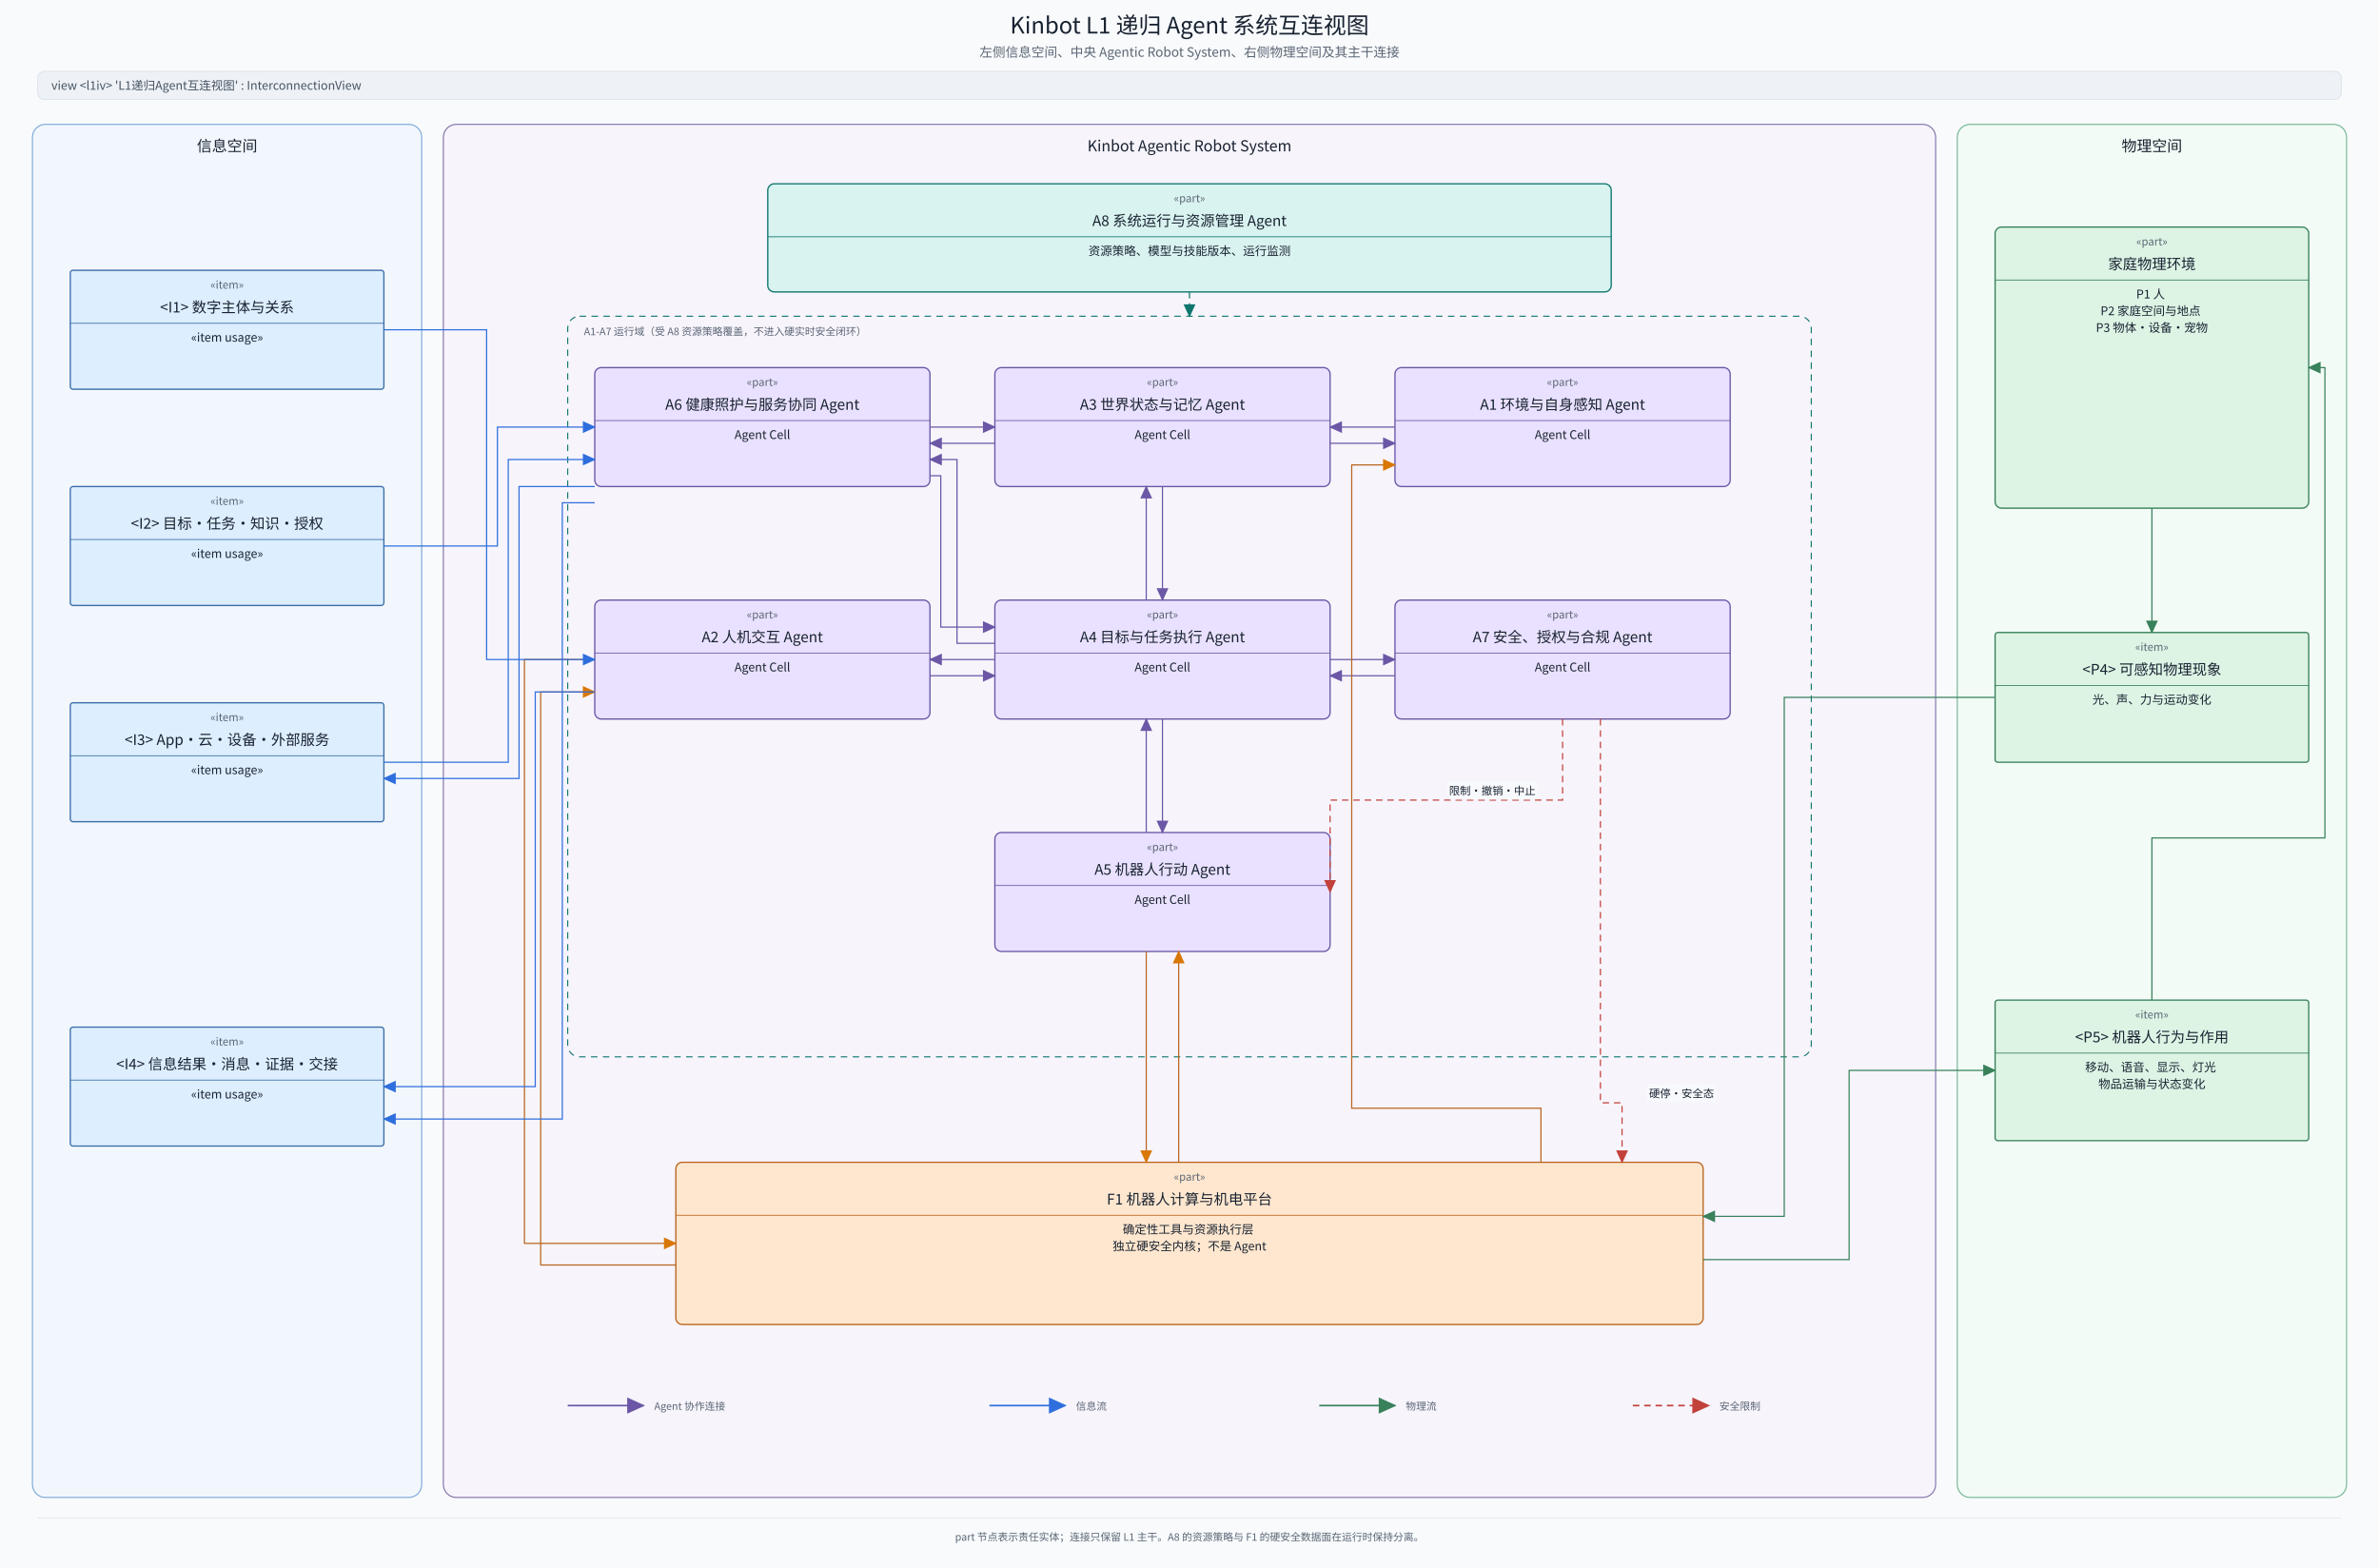
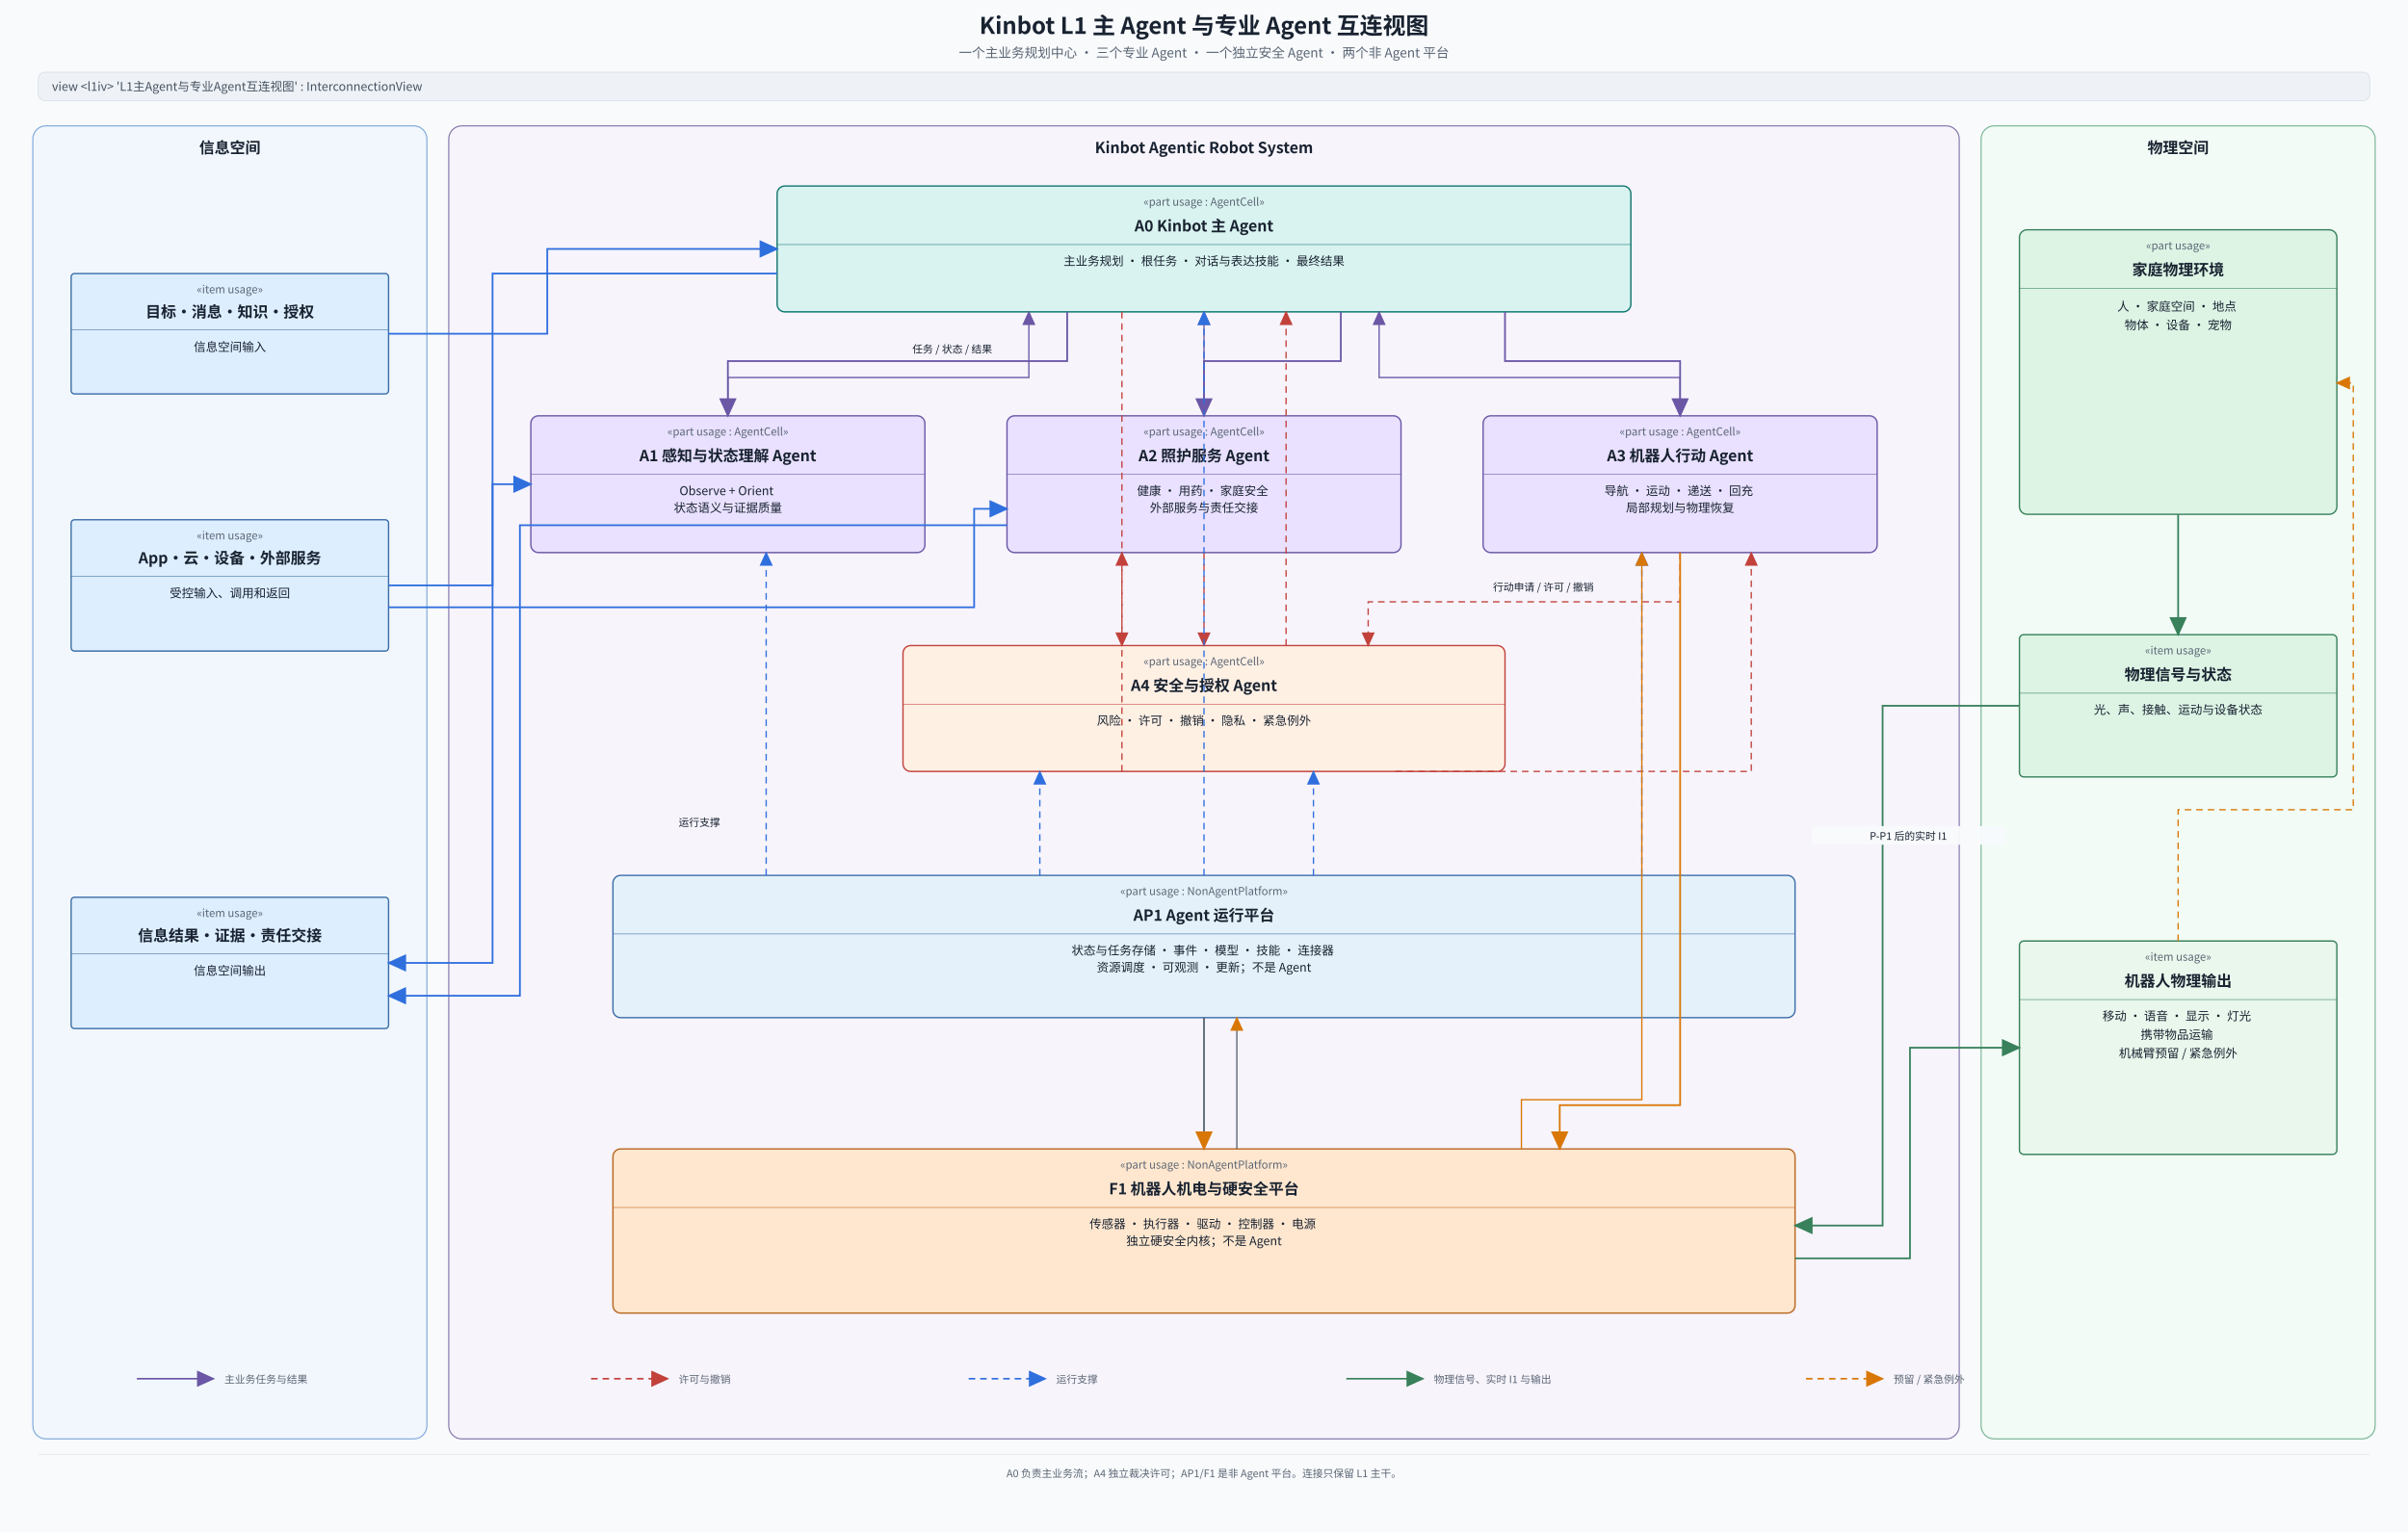
- <svg xmlns="http://www.w3.org/2000/svg" width="4400" height="2900" viewBox="0 0 4400 2900" role="img" aria-labelledby="title desc">
+ <svg xmlns="http://www.w3.org/2000/svg" width="4400" height="2800" viewBox="0 0 4400 2800" role="img" aria-labelledby="title desc">
  <defs>
+     <marker id="arrow-purple" markerWidth="12" markerHeight="12" refX="10" refY="5" orient="auto" markerUnits="strokeWidth">
+       <path d="M0,0 L0,10 L11,5 z" fill="#6B57A5" />
+     </marker>
    <marker id="arrow-blue" markerWidth="12" markerHeight="12" refX="10" refY="5" orient="auto" markerUnits="strokeWidth">
      <path d="M0,0 L0,10 L11,5 z" fill="#2F6FDD" />
    </marker>
-     <marker id="arrow-purple" markerWidth="12" markerHeight="12" refX="10" refY="5" orient="auto" markerUnits="strokeWidth">
-       <path d="M0,0 L0,10 L11,5 z" fill="#6B57A5" />
-     </marker>
    <marker id="arrow-green" markerWidth="12" markerHeight="12" refX="10" refY="5" orient="auto" markerUnits="strokeWidth">
      <path d="M0,0 L0,10 L11,5 z" fill="#38815B" />
    </marker>
    <marker id="arrow-orange" markerWidth="12" markerHeight="12" refX="10" refY="5" orient="auto" markerUnits="strokeWidth">
      <path d="M0,0 L0,10 L11,5 z" fill="#D97706" />
    </marker>
    <marker id="arrow-red" markerWidth="12" markerHeight="12" refX="10" refY="5" orient="auto" markerUnits="strokeWidth">
      <path d="M0,0 L0,10 L11,5 z" fill="#C2413B" />
    </marker>
    <marker id="arrow-teal" markerWidth="12" markerHeight="12" refX="10" refY="5" orient="auto" markerUnits="strokeWidth">
      <path d="M0,0 L0,10 L11,5 z" fill="#0F766E" />
-     </marker>
-     <marker id="arrow-gray" markerWidth="12" markerHeight="12" refX="10" refY="5" orient="auto" markerUnits="strokeWidth">
-       <path d="M0,0 L0,10 L11,5 z" fill="#5A6573" />
    </marker>
  </defs>
  <style>
text{font-family:"Noto Sans CJK SC","PingFang SC","Microsoft YaHei",Arial,sans-serif;fill:#182230}
- .title{font-size:42px;font-weight:500}.subtitle{font-size:24px;fill:#5A6573}
- .view{font-size:22px;fill:#45515F}.zone{font-size:28px;font-weight:500}
- .kind{font-size:20px;fill:#5A6573}.name{font-size:27px;font-weight:500}
- .body{font-size:22px}.small{font-size:19px;fill:#5A6573}.edge{font-size:20px;font-weight:500}
- .node{stroke-width:2.4}.lane{stroke-width:2}.flow{fill:none;stroke-width:3.4}
- .thin{fill:none;stroke-width:2.2}.dash{stroke-dasharray:12 9}
- .lifeline{stroke:#98A3AF;stroke-width:2.2;stroke-dasharray:9 9}
- .activation{fill:#E9E1FF;stroke:#6B57A5;stroke-width:2}
+ .title{font-size:42px;font-weight:600}.subtitle{font-size:24px;fill:#5A6573}.view{font-size:22px;fill:#45515F}
+ .zone{font-size:28px;font-weight:600}.kind{font-size:20px;fill:#5A6573}.name{font-size:28px;font-weight:600}
+ .body{font-size:22px}.small{font-size:19px;fill:#5A6573}.edge{font-size:19px;font-weight:500}
+ .node{stroke-width:2.5}.lane{stroke-width:2}.flow{fill:none;stroke-width:3.2}.thin{fill:none;stroke-width:2.4}.dash{stroke-dasharray:12 9}
</style>
-   <rect width="4400" height="2900" fill="#F8FAFC" />
-   <text class="title" x="2200.0" y="62" text-anchor="middle">Kinbot L1 递归 Agent 系统互连视图</text>
-   <text class="subtitle" x="2200.0" y="105" text-anchor="middle">左侧信息空间、中央 Agentic Robot System、右侧物理空间及其主干连接</text>
+   <rect width="4400" height="2800" fill="#F8FAFC" />
+   <text id="titleText" class="title" x="2200" y="62" text-anchor="middle">Kinbot L1 主 Agent 与专业 Agent 互连视图</text>
+   <text class="subtitle" x="2200" y="105" text-anchor="middle">一个主业务规划中心 · 三个专业 Agent · 一个独立安全 Agent · 两个非 Agent 平台</text>
  <rect x="70" y="132" width="4260" height="52" rx="12" fill="#EEF2F7" stroke="#CBD4DE" />
-   <text class="view" x="95" y="166">view &lt;l1iv&gt; 'L1递归Agent互连视图' : InterconnectionView</text>
-   <rect class="lane" x="60" y="230" width="720" height="2540" rx="24" fill="#F2F7FD" stroke="#7AA7D9" />
-   <rect class="lane" x="820" y="230" width="2760" height="2540" rx="24" fill="#F7F4FC" stroke="#8070A5" />
-   <rect class="lane" x="3620" y="230" width="720" height="2540" rx="24" fill="#F2FBF5" stroke="#73B391" />
+   <text class="view" x="95" y="166">view &lt;l1iv&gt; 'L1主Agent与专业Agent互连视图' : InterconnectionView</text>
+   <rect class="lane" x="60" y="230" width="720" height="2400" rx="24" fill="#F2F7FD" stroke="#7AA7D9" />
+   <rect class="lane" x="820" y="230" width="2760" height="2400" rx="24" fill="#F7F4FC" stroke="#8070A5" />
+   <rect class="lane" x="3620" y="230" width="720" height="2400" rx="24" fill="#F2FBF5" stroke="#73B391" />
  <text class="zone" x="420" y="280" text-anchor="middle" fill="#315F93">信息空间</text>
  <text class="zone" x="2200" y="280" text-anchor="middle" fill="#6B57A5">Kinbot Agentic Robot System</text>
  <text class="zone" x="3980" y="280" text-anchor="middle" fill="#38815B">物理空间</text>
-   <g class="item-node">
-     <rect class="node" x="130" y="500" width="580" height="220" rx="5" fill="#DDEEFF" stroke="#3B6EA8" />
-     <text class="kind" x="420.0" y="534" text-anchor="middle">«item»</text>
-     <text class="name" x="420.0" y="578" text-anchor="middle">&lt;I1&gt; 数字主体与关系</text>
-     <line x1="130" y1="598" x2="710" y2="598" stroke="#3B6EA8" stroke-width="1.5" />
-     <text class="body" x="420.0" y="632" text-anchor="middle">
-       <tspan x="420.0" dy="0">«item usage»</tspan>
-     </text>
-   </g>
-   <g class="item-node">
-     <rect class="node" x="130" y="900" width="580" height="220" rx="5" fill="#DDEEFF" stroke="#3B6EA8" />
-     <text class="kind" x="420.0" y="934" text-anchor="middle">«item»</text>
-     <text class="name" x="420.0" y="978" text-anchor="middle">&lt;I2&gt; 目标·任务·知识·授权</text>
-     <line x1="130" y1="998" x2="710" y2="998" stroke="#3B6EA8" stroke-width="1.5" />
-     <text class="body" x="420.0" y="1032" text-anchor="middle">
-       <tspan x="420.0" dy="0">«item usage»</tspan>
-     </text>
-   </g>
-   <g class="item-node">
-     <rect class="node" x="130" y="1300" width="580" height="220" rx="5" fill="#DDEEFF" stroke="#3B6EA8" />
-     <text class="kind" x="420.0" y="1334" text-anchor="middle">«item»</text>
-     <text class="name" x="420.0" y="1378" text-anchor="middle">&lt;I3&gt; App·云·设备·外部服务</text>
-     <line x1="130" y1="1398" x2="710" y2="1398" stroke="#3B6EA8" stroke-width="1.5" />
-     <text class="body" x="420.0" y="1432" text-anchor="middle">
-       <tspan x="420.0" dy="0">«item usage»</tspan>
-     </text>
-   </g>
-   <g class="item-node">
-     <rect class="node" x="130" y="1900" width="580" height="220" rx="5" fill="#DDEEFF" stroke="#3B6EA8" />
-     <text class="kind" x="420.0" y="1934" text-anchor="middle">«item»</text>
-     <text class="name" x="420.0" y="1978" text-anchor="middle">&lt;I4&gt; 信息结果·消息·证据·交接</text>
-     <line x1="130" y1="1998" x2="710" y2="1998" stroke="#3B6EA8" stroke-width="1.5" />
-     <text class="body" x="420.0" y="2032" text-anchor="middle">
-       <tspan x="420.0" dy="0">«item usage»</tspan>
-     </text>
-   </g>
-   <g class="part-node">
-     <rect class="node" x="1420" y="340" width="1560" height="200" rx="12" fill="#D9F3F0" stroke="#0F766E" />
-     <text class="kind" x="2200.0" y="374" text-anchor="middle">«part»</text>
-     <text class="name" x="2200.0" y="418" text-anchor="middle">A8 系统运行与资源管理 Agent</text>
-     <line x1="1420" y1="438" x2="2980" y2="438" stroke="#0F766E" stroke-width="1.5" />
-     <text class="body" x="2200.0" y="472" text-anchor="middle">
-       <tspan x="2200.0" dy="0">资源策略、模型与技能版本、运行监测</tspan>
-     </text>
-   </g>
-   <rect x="1050" y="585" width="2300" height="1370" rx="22" fill="none" stroke="#0F766E" stroke-width="2" stroke-dasharray="12 10" />
-   <text class="small" x="1080" y="620" fill="#0F766E">A1-A7 运行域（受 A8 资源策略覆盖，不进入硬实时安全闭环）</text>
-   <g class="part-node">
-     <rect class="node" x="1100" y="680" width="620" height="220" rx="12" fill="#E9E1FF" stroke="#6B57A5" />
-     <text class="kind" x="1410.0" y="714" text-anchor="middle">«part»</text>
-     <text class="name" x="1410.0" y="758" text-anchor="middle">A6 健康照护与服务协同 Agent</text>
-     <line x1="1100" y1="778" x2="1720" y2="778" stroke="#6B57A5" stroke-width="1.5" />
-     <text class="body" x="1410.0" y="812" text-anchor="middle">
-       <tspan x="1410.0" dy="0">Agent Cell</tspan>
-     </text>
-   </g>
-   <g class="part-node">
-     <rect class="node" x="1840" y="680" width="620" height="220" rx="12" fill="#E9E1FF" stroke="#6B57A5" />
-     <text class="kind" x="2150.0" y="714" text-anchor="middle">«part»</text>
-     <text class="name" x="2150.0" y="758" text-anchor="middle">A3 世界状态与记忆 Agent</text>
-     <line x1="1840" y1="778" x2="2460" y2="778" stroke="#6B57A5" stroke-width="1.5" />
-     <text class="body" x="2150.0" y="812" text-anchor="middle">
-       <tspan x="2150.0" dy="0">Agent Cell</tspan>
-     </text>
-   </g>
-   <g class="part-node">
-     <rect class="node" x="2580" y="680" width="620" height="220" rx="12" fill="#E9E1FF" stroke="#6B57A5" />
-     <text class="kind" x="2890.0" y="714" text-anchor="middle">«part»</text>
-     <text class="name" x="2890.0" y="758" text-anchor="middle">A1 环境与自身感知 Agent</text>
-     <line x1="2580" y1="778" x2="3200" y2="778" stroke="#6B57A5" stroke-width="1.5" />
-     <text class="body" x="2890.0" y="812" text-anchor="middle">
-       <tspan x="2890.0" dy="0">Agent Cell</tspan>
-     </text>
-   </g>
-   <g class="part-node">
-     <rect class="node" x="1100" y="1110" width="620" height="220" rx="12" fill="#E9E1FF" stroke="#6B57A5" />
-     <text class="kind" x="1410.0" y="1144" text-anchor="middle">«part»</text>
-     <text class="name" x="1410.0" y="1188" text-anchor="middle">A2 人机交互 Agent</text>
-     <line x1="1100" y1="1208" x2="1720" y2="1208" stroke="#6B57A5" stroke-width="1.5" />
-     <text class="body" x="1410.0" y="1242" text-anchor="middle">
-       <tspan x="1410.0" dy="0">Agent Cell</tspan>
-     </text>
-   </g>
-   <g class="part-node">
-     <rect class="node" x="1840" y="1110" width="620" height="220" rx="12" fill="#E9E1FF" stroke="#6B57A5" />
-     <text class="kind" x="2150.0" y="1144" text-anchor="middle">«part»</text>
-     <text class="name" x="2150.0" y="1188" text-anchor="middle">A4 目标与任务执行 Agent</text>
-     <line x1="1840" y1="1208" x2="2460" y2="1208" stroke="#6B57A5" stroke-width="1.5" />
-     <text class="body" x="2150.0" y="1242" text-anchor="middle">
-       <tspan x="2150.0" dy="0">Agent Cell</tspan>
-     </text>
-   </g>
-   <g class="part-node">
-     <rect class="node" x="2580" y="1110" width="620" height="220" rx="12" fill="#E9E1FF" stroke="#6B57A5" />
-     <text class="kind" x="2890.0" y="1144" text-anchor="middle">«part»</text>
-     <text class="name" x="2890.0" y="1188" text-anchor="middle">A7 安全、授权与合规 Agent</text>
-     <line x1="2580" y1="1208" x2="3200" y2="1208" stroke="#6B57A5" stroke-width="1.5" />
-     <text class="body" x="2890.0" y="1242" text-anchor="middle">
-       <tspan x="2890.0" dy="0">Agent Cell</tspan>
-     </text>
-   </g>
-   <g class="part-node">
-     <rect class="node" x="1840" y="1540" width="620" height="220" rx="12" fill="#E9E1FF" stroke="#6B57A5" />
-     <text class="kind" x="2150.0" y="1574" text-anchor="middle">«part»</text>
-     <text class="name" x="2150.0" y="1618" text-anchor="middle">A5 机器人行动 Agent</text>
-     <line x1="1840" y1="1638" x2="2460" y2="1638" stroke="#6B57A5" stroke-width="1.5" />
-     <text class="body" x="2150.0" y="1672" text-anchor="middle">
-       <tspan x="2150.0" dy="0">Agent Cell</tspan>
-     </text>
-   </g>
-   <g class="part-node">
-     <rect class="node" x="1250" y="2150" width="1900" height="300" rx="12" fill="#FFE7CF" stroke="#B8661E" />
-     <text class="kind" x="2200.0" y="2184" text-anchor="middle">«part»</text>
-     <text class="name" x="2200.0" y="2228" text-anchor="middle">F1 机器人计算与机电平台</text>
-     <line x1="1250" y1="2248" x2="3150" y2="2248" stroke="#B8661E" stroke-width="1.5" />
-     <text class="body" x="2200.0" y="2282" text-anchor="middle">
-       <tspan x="2200.0" dy="0">确定性工具与资源执行层</tspan>
-       <tspan x="2200.0" dy="31">独立硬安全内核；不是 Agent</tspan>
-     </text>
-   </g>
-   <path class="thin" d="M1720 790 H1840" stroke="#6B57A5" marker-end="url(#arrow-purple)" />
-   <path class="thin" d="M2580 790 H2460" stroke="#6B57A5" marker-end="url(#arrow-purple)" />
-   <path class="thin" d="M2150 900 V1110" stroke="#6B57A5" marker-end="url(#arrow-purple)" />
-   <path class="thin" d="M1840 1220 H1720" stroke="#6B57A5" marker-end="url(#arrow-purple)" />
-   <path class="thin" d="M2460 1220 H2580" stroke="#6B57A5" marker-end="url(#arrow-purple)" />
-   <path class="thin" d="M2150 1330 V1540" stroke="#6B57A5" marker-end="url(#arrow-purple)" />
-   <path class="thin" d="M1840 1190 H1770 V850 H1720" stroke="#6B57A5" marker-end="url(#arrow-purple)" />
-   <path class="thin" d="M1840 820 H1720" stroke="#6B57A5" marker-end="url(#arrow-purple)" />
-   <path class="thin" d="M2460 820 H2580" stroke="#6B57A5" marker-end="url(#arrow-purple)" />
-   <path class="thin" d="M2120 1110 V900" stroke="#6B57A5" marker-end="url(#arrow-purple)" />
-   <path class="thin" d="M1720 1250 H1840" stroke="#6B57A5" marker-end="url(#arrow-purple)" />
-   <path class="thin" d="M2580 1250 H2460" stroke="#6B57A5" marker-end="url(#arrow-purple)" />
-   <path class="thin" d="M2120 1540 V1330" stroke="#6B57A5" marker-end="url(#arrow-purple)" />
-   <path class="thin" d="M1720 880 H1740 V1160 H1840" stroke="#6B57A5" marker-end="url(#arrow-purple)" />
-   <path class="thin" d="M2120 1760 V2150" stroke="#B8661E" marker-end="url(#arrow-orange)" />
-   <path class="thin" d="M2180 2150 V1760" stroke="#B8661E" marker-end="url(#arrow-orange)" />
-   <path class="thin" d="M1100 1220 H970 V2300 H1250" stroke="#B8661E" marker-end="url(#arrow-orange)" />
-   <path class="thin" d="M1250 2340 H1000 V1280 H1100" stroke="#B8661E" marker-end="url(#arrow-orange)" />
-   <path class="thin dash" d="M2890 1330 V1480 H2460 V1650" stroke="#C2413B" marker-end="url(#arrow-red)" />
-   <rect x="2676.0" y="1445" width="168" height="34" rx="8" fill="#F8FAFC" opacity="0.94" />
-   <text class="edge" x="2760" y="1470" text-anchor="middle" fill="#C2413B">限制·撤销·中止</text>
-   <path class="thin dash" d="M2960 1330 V2040 H3000 V2150" stroke="#C2413B" marker-end="url(#arrow-red)" />
-   <rect x="3045.0" y="2005" width="130" height="34" rx="8" fill="#F8FAFC" opacity="0.94" />
-   <text class="edge" x="3110" y="2030" text-anchor="middle" fill="#C2413B">硬停·安全态</text>
-   <path class="thin dash" d="M2200 540 V585" stroke="#0F766E" marker-end="url(#arrow-teal)" />
-   <path class="thin" d="M710 610 H900 V1220 H1100" stroke="#2F6FDD" marker-end="url(#arrow-blue)" />
-   <path class="thin" d="M710 1010 H920 V790 H1100" stroke="#2F6FDD" marker-end="url(#arrow-blue)" />
-   <path class="thin" d="M710 1410 H940 V850 H1100" stroke="#2F6FDD" marker-end="url(#arrow-blue)" />
-   <path class="thin" d="M1100 900 H960 V1440 H710" stroke="#2F6FDD" marker-end="url(#arrow-blue)" />
-   <path class="thin" d="M1100 1280 H990 V2010 H710" stroke="#2F6FDD" marker-end="url(#arrow-blue)" />
-   <path class="thin" d="M1100 930 H1040 V2070 H710" stroke="#2F6FDD" marker-end="url(#arrow-blue)" />
-   <g class="part-node">
-     <rect class="node" x="3690" y="420" width="580" height="520" rx="12" fill="#DDF4E5" stroke="#38815B" />
-     <text class="kind" x="3980.0" y="454" text-anchor="middle">«part»</text>
-     <text class="name" x="3980.0" y="498" text-anchor="middle">家庭物理环境</text>
-     <line x1="3690" y1="518" x2="4270" y2="518" stroke="#38815B" stroke-width="1.5" />
-     <text class="body" x="3980.0" y="552" text-anchor="middle">
-       <tspan x="3980.0" dy="0">P1 人</tspan>
-       <tspan x="3980.0" dy="31">P2 家庭空间与地点</tspan>
-       <tspan x="3980.0" dy="31">P3 物体·设备·宠物</tspan>
-     </text>
-   </g>
-   <g class="item-node">
-     <rect class="node" x="3690" y="1170" width="580" height="240" rx="5" fill="#DDF4E5" stroke="#38815B" />
-     <text class="kind" x="3980.0" y="1204" text-anchor="middle">«item»</text>
-     <text class="name" x="3980.0" y="1248" text-anchor="middle">&lt;P4&gt; 可感知物理现象</text>
-     <line x1="3690" y1="1268" x2="4270" y2="1268" stroke="#38815B" stroke-width="1.5" />
-     <text class="body" x="3980.0" y="1302" text-anchor="middle">
-       <tspan x="3980.0" dy="0">光、声、力与运动变化</tspan>
-     </text>
-   </g>
-   <g class="item-node">
-     <rect class="node" x="3690" y="1850" width="580" height="260" rx="5" fill="#DDF4E5" stroke="#38815B" />
-     <text class="kind" x="3980.0" y="1884" text-anchor="middle">«item»</text>
-     <text class="name" x="3980.0" y="1928" text-anchor="middle">&lt;P5&gt; 机器人行为与作用</text>
-     <line x1="3690" y1="1948" x2="4270" y2="1948" stroke="#38815B" stroke-width="1.5" />
-     <text class="body" x="3980.0" y="1982" text-anchor="middle">
-       <tspan x="3980.0" dy="0">移动、语音、显示、灯光</tspan>
-       <tspan x="3980.0" dy="31">物品运输与状态变化</tspan>
-     </text>
-   </g>
-   <path class="thin" d="M3980 940 V1170" stroke="#38815B" marker-end="url(#arrow-green)" />
-   <path class="thin" d="M3690 1290 H3300 V2250 H3150" stroke="#38815B" marker-end="url(#arrow-green)" />
-   <path class="thin" d="M3150 2330 H3420 V1980 H3690" stroke="#38815B" marker-end="url(#arrow-green)" />
-   <path class="thin" d="M3980 1850 V1550 H4300 V680 H4270" stroke="#38815B" marker-end="url(#arrow-green)" />
-   <path class="thin" d="M2850 2150 V2050 H2500 V860 H2580" stroke="#B8661E" marker-end="url(#arrow-orange)" />
-   <line x1="1050" y1="2600" x2="1190" y2="2600" stroke="#6B57A5" stroke-width="3" marker-end="url(#arrow-purple)" />
-   <text class="small" x="1210" y="2608">Agent 协作连接</text>
-   <line x1="1830" y1="2600" x2="1970" y2="2600" stroke="#2F6FDD" stroke-width="3" marker-end="url(#arrow-blue)" />
-   <text class="small" x="1990" y="2608">信息流</text>
-   <line x1="2440" y1="2600" x2="2580" y2="2600" stroke="#38815B" stroke-width="3" marker-end="url(#arrow-green)" />
-   <text class="small" x="2600" y="2608">物理流</text>
-   <line x1="3020" y1="2600" x2="3160" y2="2600" stroke="#C2413B" stroke-width="3" stroke-dasharray="12 9" marker-end="url(#arrow-red)" />
-   <text class="small" x="3180" y="2608">安全限制</text>
-   <line x1="70" y1="2808" x2="4330" y2="2808" stroke="#D7DEE6" />
-   <text class="small" x="2200.0" y="2850" text-anchor="middle">part 节点表示责任实体；连接只保留 L1 主干。A8 的资源策略与 F1 的硬安全数据面在运行时保持分离。</text>
+   <g>
+     <rect class="node" x="130" y="500" width="580" height="220" rx="6" fill="#DDEEFF" stroke="#3B6EA8" />
+     <text class="kind" x="420" y="536" text-anchor="middle">«item usage»</text>
+     <text class="name" x="420" y="580" text-anchor="middle">目标·消息·知识·授权</text>
+     <line x1="130" y1="603" x2="710" y2="603" stroke="#3B6EA8" />
+     <text class="body" x="420" y="642" text-anchor="middle">信息空间输入</text>
+   </g>
+   <g>
+     <rect class="node" x="130" y="950" width="580" height="240" rx="6" fill="#DDEEFF" stroke="#3B6EA8" />
+     <text class="kind" x="420" y="986" text-anchor="middle">«item usage»</text>
+     <text class="name" x="420" y="1030" text-anchor="middle">App·云·设备·外部服务</text>
+     <line x1="130" y1="1053" x2="710" y2="1053" stroke="#3B6EA8" />
+     <text class="body" x="420" y="1092" text-anchor="middle">
+       <tspan x="420">受控输入、调用和返回</tspan>
+     </text>
+   </g>
+   <g>
+     <rect class="node" x="130" y="1640" width="580" height="240" rx="6" fill="#DDEEFF" stroke="#3B6EA8" />
+     <text class="kind" x="420" y="1676" text-anchor="middle">«item usage»</text>
+     <text class="name" x="420" y="1720" text-anchor="middle">信息结果·证据·责任交接</text>
+     <line x1="130" y1="1743" x2="710" y2="1743" stroke="#3B6EA8" />
+     <text class="body" x="420" y="1782" text-anchor="middle">信息空间输出</text>
+   </g>
+   <g>
+     <rect class="node" x="1420" y="340" width="1560" height="230" rx="14" fill="#D9F3F0" stroke="#0F766E" />
+     <text class="kind" x="2200" y="376" text-anchor="middle">«part usage : AgentCell»</text>
+     <text class="name" x="2200" y="423" text-anchor="middle">A0 Kinbot 主 Agent</text>
+     <line x1="1420" y1="447" x2="2980" y2="447" stroke="#0F766E" />
+     <text class="body" x="2200" y="485" text-anchor="middle">
+       <tspan x="2200">主业务规划 · 根任务 · 对话与表达技能 · 最终结果</tspan>
+     </text>
+   </g>
+   <g>
+     <rect class="node" x="970" y="760" width="720" height="250" rx="14" fill="#E9E1FF" stroke="#6B57A5" />
+     <text class="kind" x="1330" y="796" text-anchor="middle">«part usage : AgentCell»</text>
+     <text class="name" x="1330" y="843" text-anchor="middle">A1 感知与状态理解 Agent</text>
+     <line x1="970" y1="867" x2="1690" y2="867" stroke="#6B57A5" />
+     <text class="body" x="1330" y="905" text-anchor="middle">
+       <tspan x="1330">Observe + Orient</tspan>
+       <tspan x="1330" dy="31">状态语义与证据质量</tspan>
+     </text>
+   </g>
+   <g>
+     <rect class="node" x="1840" y="760" width="720" height="250" rx="14" fill="#E9E1FF" stroke="#6B57A5" />
+     <text class="kind" x="2200" y="796" text-anchor="middle">«part usage : AgentCell»</text>
+     <text class="name" x="2200" y="843" text-anchor="middle">A2 照护服务 Agent</text>
+     <line x1="1840" y1="867" x2="2560" y2="867" stroke="#6B57A5" />
+     <text class="body" x="2200" y="905" text-anchor="middle">
+       <tspan x="2200">健康 · 用药 · 家庭安全</tspan>
+       <tspan x="2200" dy="31">外部服务与责任交接</tspan>
+     </text>
+   </g>
+   <g>
+     <rect class="node" x="2710" y="760" width="720" height="250" rx="14" fill="#E9E1FF" stroke="#6B57A5" />
+     <text class="kind" x="3070" y="796" text-anchor="middle">«part usage : AgentCell»</text>
+     <text class="name" x="3070" y="843" text-anchor="middle">A3 机器人行动 Agent</text>
+     <line x1="2710" y1="867" x2="3430" y2="867" stroke="#6B57A5" />
+     <text class="body" x="3070" y="905" text-anchor="middle">
+       <tspan x="3070">导航 · 运动 · 递送 · 回充</tspan>
+       <tspan x="3070" dy="31">局部规划与物理恢复</tspan>
+     </text>
+   </g>
+   <g>
+     <rect class="node" x="1650" y="1180" width="1100" height="230" rx="14" fill="#FFF0E4" stroke="#C2413B" />
+     <text class="kind" x="2200" y="1216" text-anchor="middle">«part usage : AgentCell»</text>
+     <text class="name" x="2200" y="1263" text-anchor="middle">A4 安全与授权 Agent</text>
+     <line x1="1650" y1="1287" x2="2750" y2="1287" stroke="#C2413B" />
+     <text class="body" x="2200" y="1325" text-anchor="middle">风险 · 许可 · 撤销 · 隐私 · 紧急例外</text>
+   </g>
+   <g>
+     <rect class="node" x="1120" y="1600" width="2160" height="260" rx="14" fill="#E4F1FA" stroke="#3B6EA8" />
+     <text class="kind" x="2200" y="1636" text-anchor="middle">«part usage : NonAgentPlatform»</text>
+     <text class="name" x="2200" y="1683" text-anchor="middle">AP1 Agent 运行平台</text>
+     <line x1="1120" y1="1707" x2="3280" y2="1707" stroke="#3B6EA8" />
+     <text class="body" x="2200" y="1745" text-anchor="middle">
+       <tspan x="2200">状态与任务存储 · 事件 · 模型 · 技能 · 连接器</tspan>
+       <tspan x="2200" dy="31">资源调度 · 可观测 · 更新；不是 Agent</tspan>
+     </text>
+   </g>
+   <g>
+     <rect class="node" x="1120" y="2100" width="2160" height="300" rx="14" fill="#FFE7CF" stroke="#B8661E" />
+     <text class="kind" x="2200" y="2136" text-anchor="middle">«part usage : NonAgentPlatform»</text>
+     <text class="name" x="2200" y="2183" text-anchor="middle">F1 机器人机电与硬安全平台</text>
+     <line x1="1120" y1="2207" x2="3280" y2="2207" stroke="#B8661E" />
+     <text class="body" x="2200" y="2245" text-anchor="middle">
+       <tspan x="2200">传感器 · 执行器 · 驱动 · 控制器 · 电源</tspan>
+       <tspan x="2200" dy="31">独立硬安全内核；不是 Agent</tspan>
+     </text>
+   </g>
+   <path class="flow" d="M1950 570 V660 H1330 V760" stroke="#6B57A5" marker-end="url(#arrow-purple)" />
+   <path class="flow" d="M2450 570 V660 H2200 V760" stroke="#6B57A5" marker-end="url(#arrow-purple)" />
+   <path class="flow" d="M2750 570 V660 H3070 V760" stroke="#6B57A5" marker-end="url(#arrow-purple)" />
+   <path class="thin" d="M1330 760 V690 H1880 V570" stroke="#6B57A5" marker-end="url(#arrow-purple)" />
+   <path class="thin" d="M2200 760 V570" stroke="#6B57A5" marker-end="url(#arrow-purple)" />
+   <path class="thin" d="M3070 760 V690 H2520 V570" stroke="#6B57A5" marker-end="url(#arrow-purple)" />
+   <text class="edge" x="1740" y="645" text-anchor="middle" fill="#6B57A5">任务 / 状态 / 结果</text>
+   <path class="thin dash" d="M2050 570 V1180" stroke="#C2413B" marker-end="url(#arrow-red)" />
+   <path class="thin dash" d="M2200 1010 V1180" stroke="#C2413B" marker-end="url(#arrow-red)" />
+   <path class="thin dash" d="M3070 1010 V1100 H2500 V1180" stroke="#C2413B" marker-end="url(#arrow-red)" />
+   <path class="thin dash" d="M2350 1180 V570" stroke="#C2413B" marker-end="url(#arrow-red)" />
+   <path class="thin dash" d="M2050 1410 V1010" stroke="#C2413B" marker-end="url(#arrow-red)" />
+   <path class="thin dash" d="M2550 1410 H3200 V1010" stroke="#C2413B" marker-end="url(#arrow-red)" />
+   <text class="edge" x="2820" y="1080" text-anchor="middle" fill="#C2413B">行动申请 / 许可 / 撤销</text>
+   <path class="thin dash" d="M1400 1600 V1010" stroke="#2F6FDD" marker-end="url(#arrow-blue)" />
+   <path class="thin dash" d="M1900 1600 V1410" stroke="#2F6FDD" marker-end="url(#arrow-blue)" />
+   <path class="thin dash" d="M2400 1600 V1410" stroke="#2F6FDD" marker-end="url(#arrow-blue)" />
+   <path class="thin dash" d="M3000 1600 V1010" stroke="#2F6FDD" marker-end="url(#arrow-blue)" />
+   <path class="thin dash" d="M2200 1600 V570" stroke="#2F6FDD" marker-end="url(#arrow-blue)" />
+   <text class="edge" x="1240" y="1510" fill="#2F6FDD">运行支撑</text>
+   <path class="flow" d="M3070 1010 V2020 H2850 V2100" stroke="#D97706" marker-end="url(#arrow-orange)" />
+   <path class="thin" d="M2780 2100 V2010 H3000 V1010" stroke="#D97706" marker-end="url(#arrow-orange)" />
+   <path class="flow" d="M2200 1860 V2100" stroke="#5A6573" marker-end="url(#arrow-orange)" />
+   <path class="thin" d="M2260 2100 V1860" stroke="#5A6573" marker-end="url(#arrow-orange)" />
+   <path class="flow" d="M710 610 H1000 V455 H1420" stroke="#2F6FDD" marker-end="url(#arrow-blue)" />
+   <path class="flow" d="M710 1070 H900 V885 H970" stroke="#2F6FDD" marker-end="url(#arrow-blue)" />
+   <path class="flow" d="M710 1110 H1780 V930 H1840" stroke="#2F6FDD" marker-end="url(#arrow-blue)" />
+   <path class="flow" d="M1420 500 H900 V1760 H710" stroke="#2F6FDD" marker-end="url(#arrow-blue)" />
+   <path class="flow" d="M1840 960 H950 V1820 H710" stroke="#2F6FDD" marker-end="url(#arrow-blue)" />
+   <g>
+     <rect class="node" x="3690" y="420" width="580" height="520" rx="14" fill="#DDF4E5" stroke="#38815B" />
+     <text class="kind" x="3980" y="456" text-anchor="middle">«part usage»</text>
+     <text class="name" x="3980" y="503" text-anchor="middle">家庭物理环境</text>
+     <line x1="3690" y1="527" x2="4270" y2="527" stroke="#38815B" />
+     <text class="body" x="3980" y="568" text-anchor="middle">
+       <tspan x="3980">人 · 家庭空间 · 地点</tspan>
+       <tspan x="3980" dy="34">物体 · 设备 · 宠物</tspan>
+     </text>
+   </g>
+   <g>
+     <rect class="node" x="3690" y="1160" width="580" height="260" rx="8" fill="#DDF4E5" stroke="#38815B" />
+     <text class="kind" x="3980" y="1196" text-anchor="middle">«item usage»</text>
+     <text class="name" x="3980" y="1243" text-anchor="middle">物理信号与状态</text>
+     <line x1="3690" y1="1267" x2="4270" y2="1267" stroke="#38815B" />
+     <text class="body" x="3980" y="1305" text-anchor="middle">光、声、接触、运动与设备状态</text>
+   </g>
+   <g>
+     <rect class="node" x="3690" y="1720" width="580" height="390" rx="8" fill="#E9F7EC" stroke="#38815B" />
+     <text class="kind" x="3980" y="1756" text-anchor="middle">«item usage»</text>
+     <text class="name" x="3980" y="1803" text-anchor="middle">机器人物理输出</text>
+     <line x1="3690" y1="1827" x2="4270" y2="1827" stroke="#38815B" />
+     <text class="body" x="3980" y="1865" text-anchor="middle">
+       <tspan x="3980">移动 · 语音 · 显示 · 灯光</tspan>
+       <tspan x="3980" dy="34">携带物品运输</tspan>
+       <tspan x="3980" dy="34">机械臂预留 / 紧急例外</tspan>
+     </text>
+   </g>
+   <path class="flow" d="M3980 940 V1160" stroke="#38815B" marker-end="url(#arrow-green)" />
+   <path class="flow" d="M3690 1290 H3440 V2240 H3280" stroke="#38815B" marker-end="url(#arrow-green)" />
+   <rect x="3310" y="1510" width="355" height="34" rx="8" fill="#F8FAFC" opacity="0.96" />
+   <text class="edge" x="3487" y="1535" text-anchor="middle" fill="#315F93">P-P1 后的实时 I1</text>
+   <path class="flow" d="M3280 2300 H3490 V1915 H3690" stroke="#38815B" marker-end="url(#arrow-green)" />
+   <path class="thin dash" d="M3980 1720 V1480 H4300 V700 H4270" stroke="#D97706" marker-end="url(#arrow-orange)" />
+   <line x1="250" y1="2520" x2="390" y2="2520" stroke="#6B57A5" stroke-width="3" marker-end="url(#arrow-purple)" />
+   <text class="small" x="410" y="2528">主业务任务与结果</text>
+   <line x1="1080" y1="2520" x2="1220" y2="2520" stroke="#C2413B" stroke-width="3" stroke-dasharray="12 9" marker-end="url(#arrow-red)" />
+   <text class="small" x="1240" y="2528">许可与撤销</text>
+   <line x1="1770" y1="2520" x2="1910" y2="2520" stroke="#2F6FDD" stroke-width="3" stroke-dasharray="12 9" marker-end="url(#arrow-blue)" />
+   <text class="small" x="1930" y="2528">运行支撑</text>
+   <line x1="2460" y1="2520" x2="2600" y2="2520" stroke="#38815B" stroke-width="3" marker-end="url(#arrow-green)" />
+   <text class="small" x="2620" y="2528">物理信号、实时 I1 与输出</text>
+   <line x1="3300" y1="2520" x2="3440" y2="2520" stroke="#D97706" stroke-width="3" stroke-dasharray="12 9" marker-end="url(#arrow-orange)" />
+   <text class="small" x="3460" y="2528">预留 / 紧急例外</text>
+   <line x1="70" y1="2658" x2="4330" y2="2658" stroke="#D7DEE6" />
+   <text class="small" x="2200" y="2700" text-anchor="middle">A0 负责主业务流；A4 独立裁决许可；AP1/F1 是非 Agent 平台。连接只保留 L1 主干。</text>
</svg>
